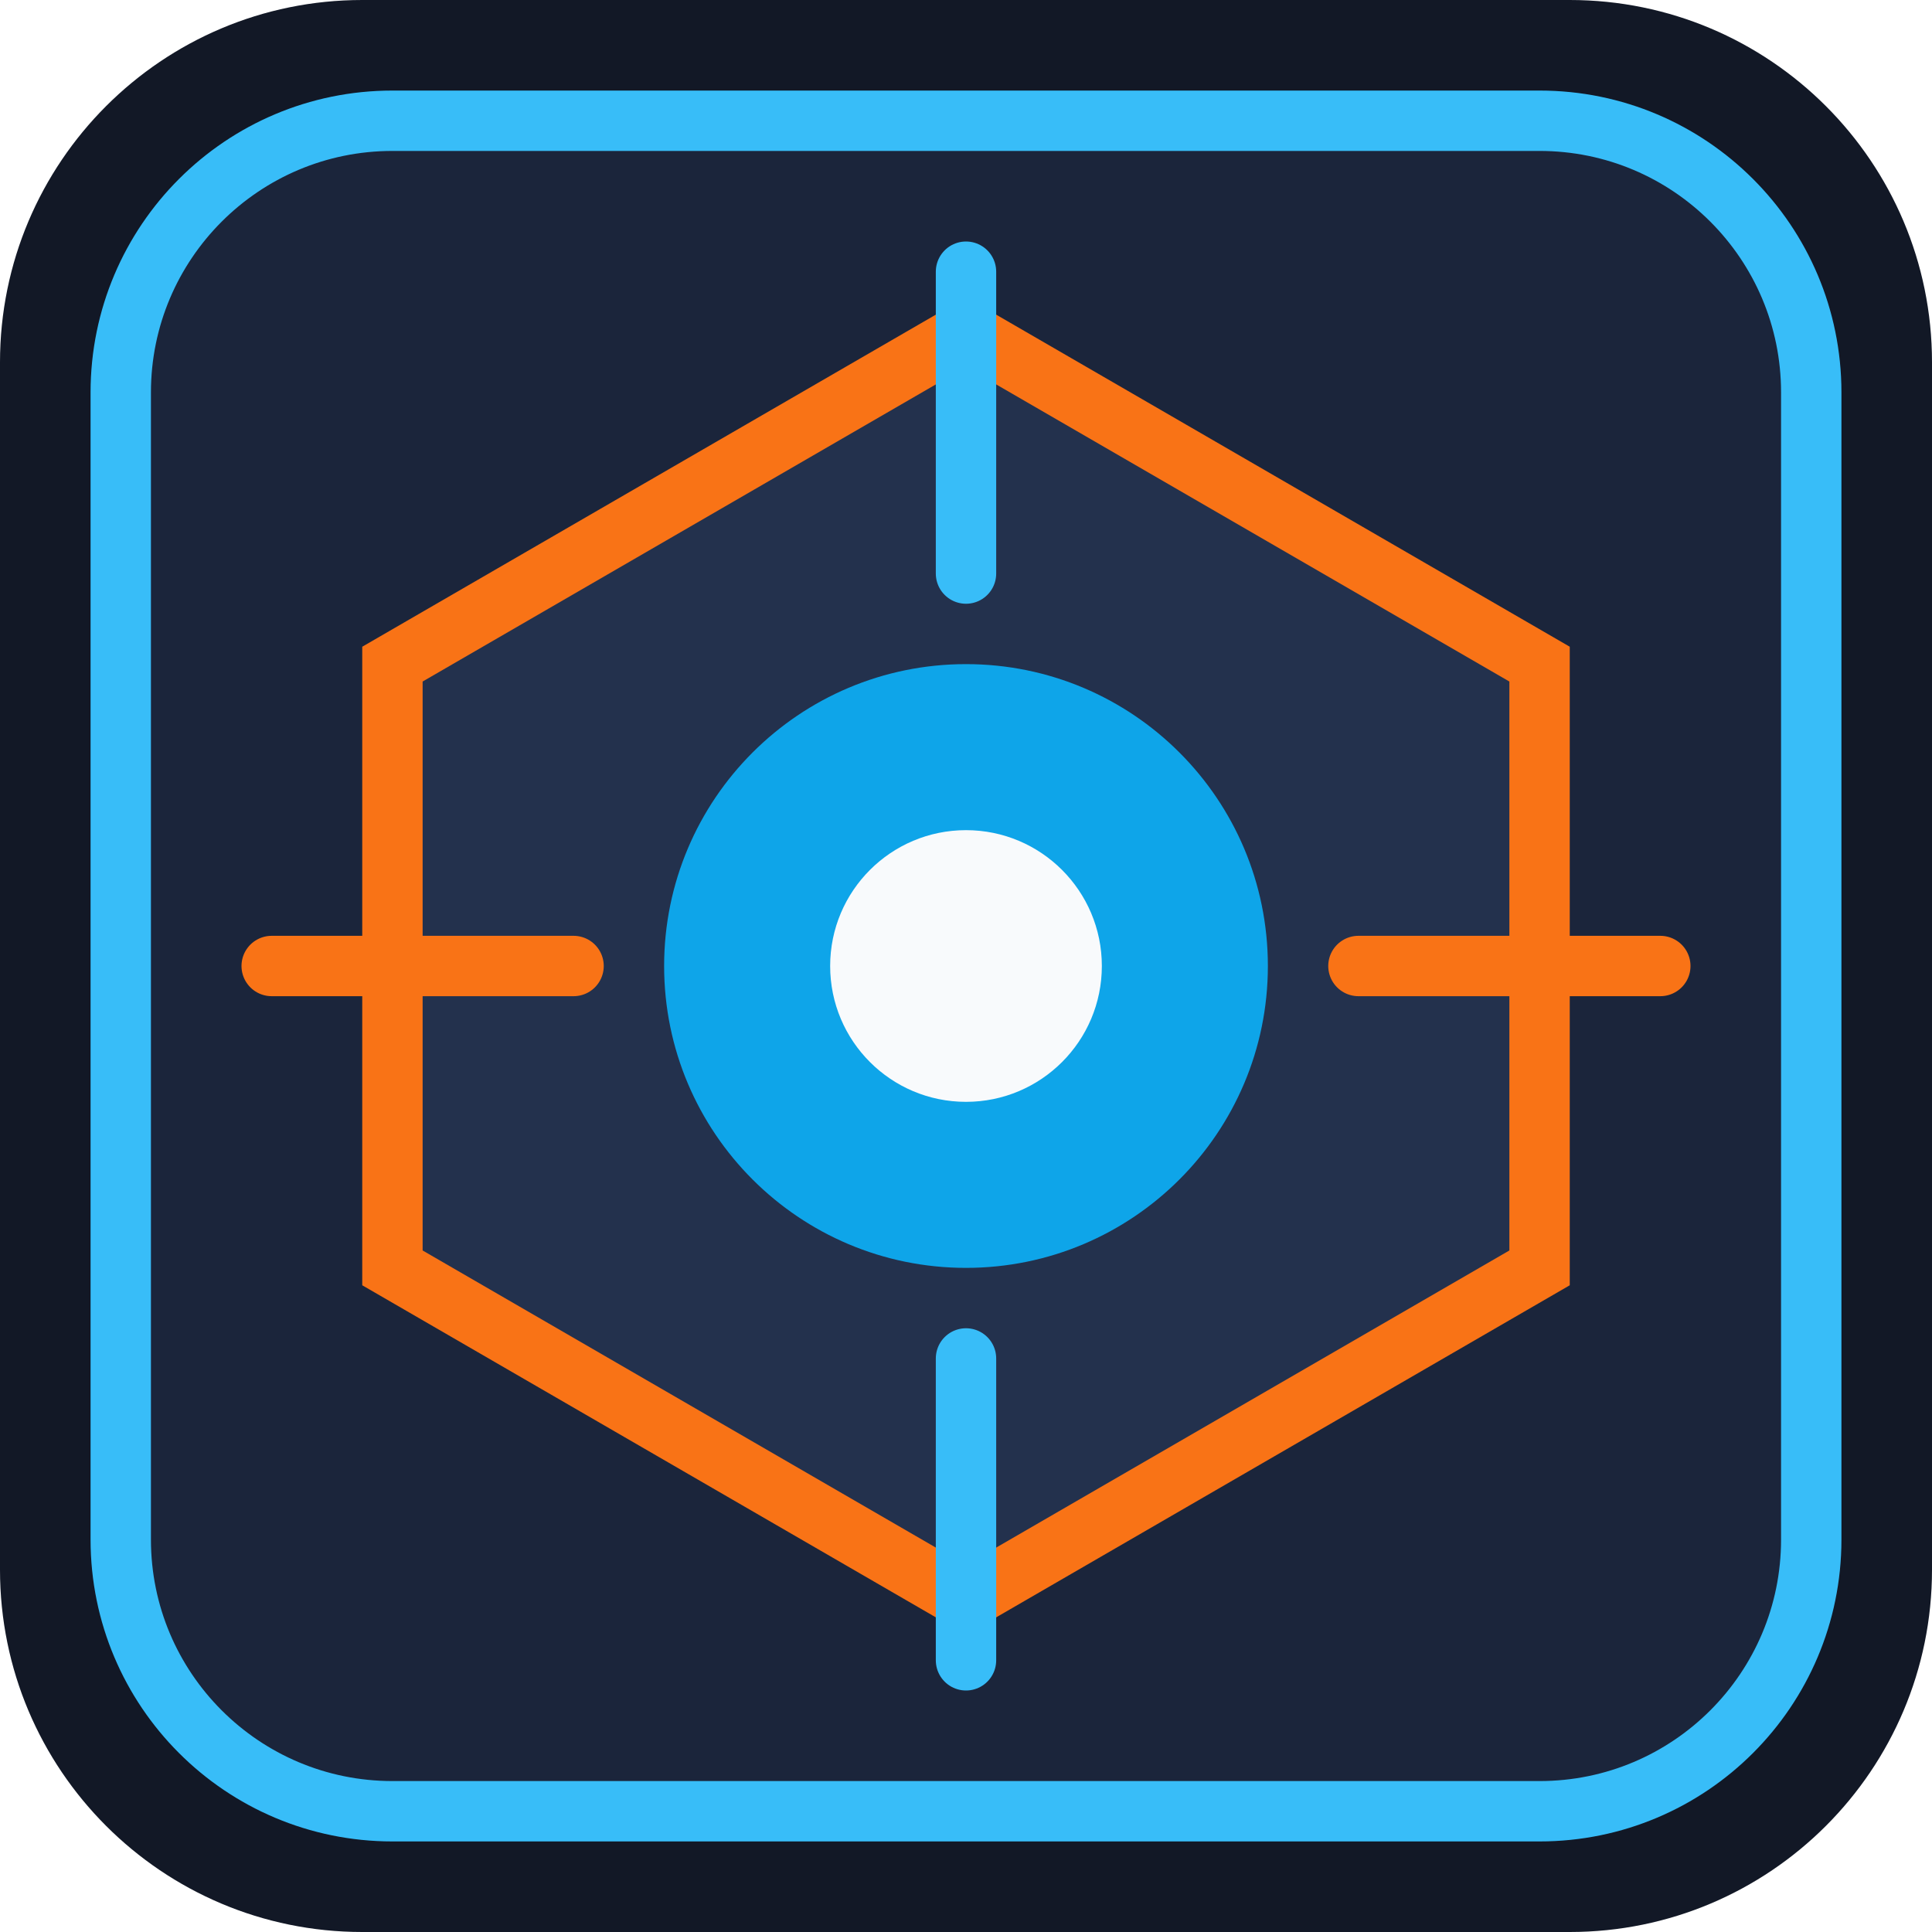
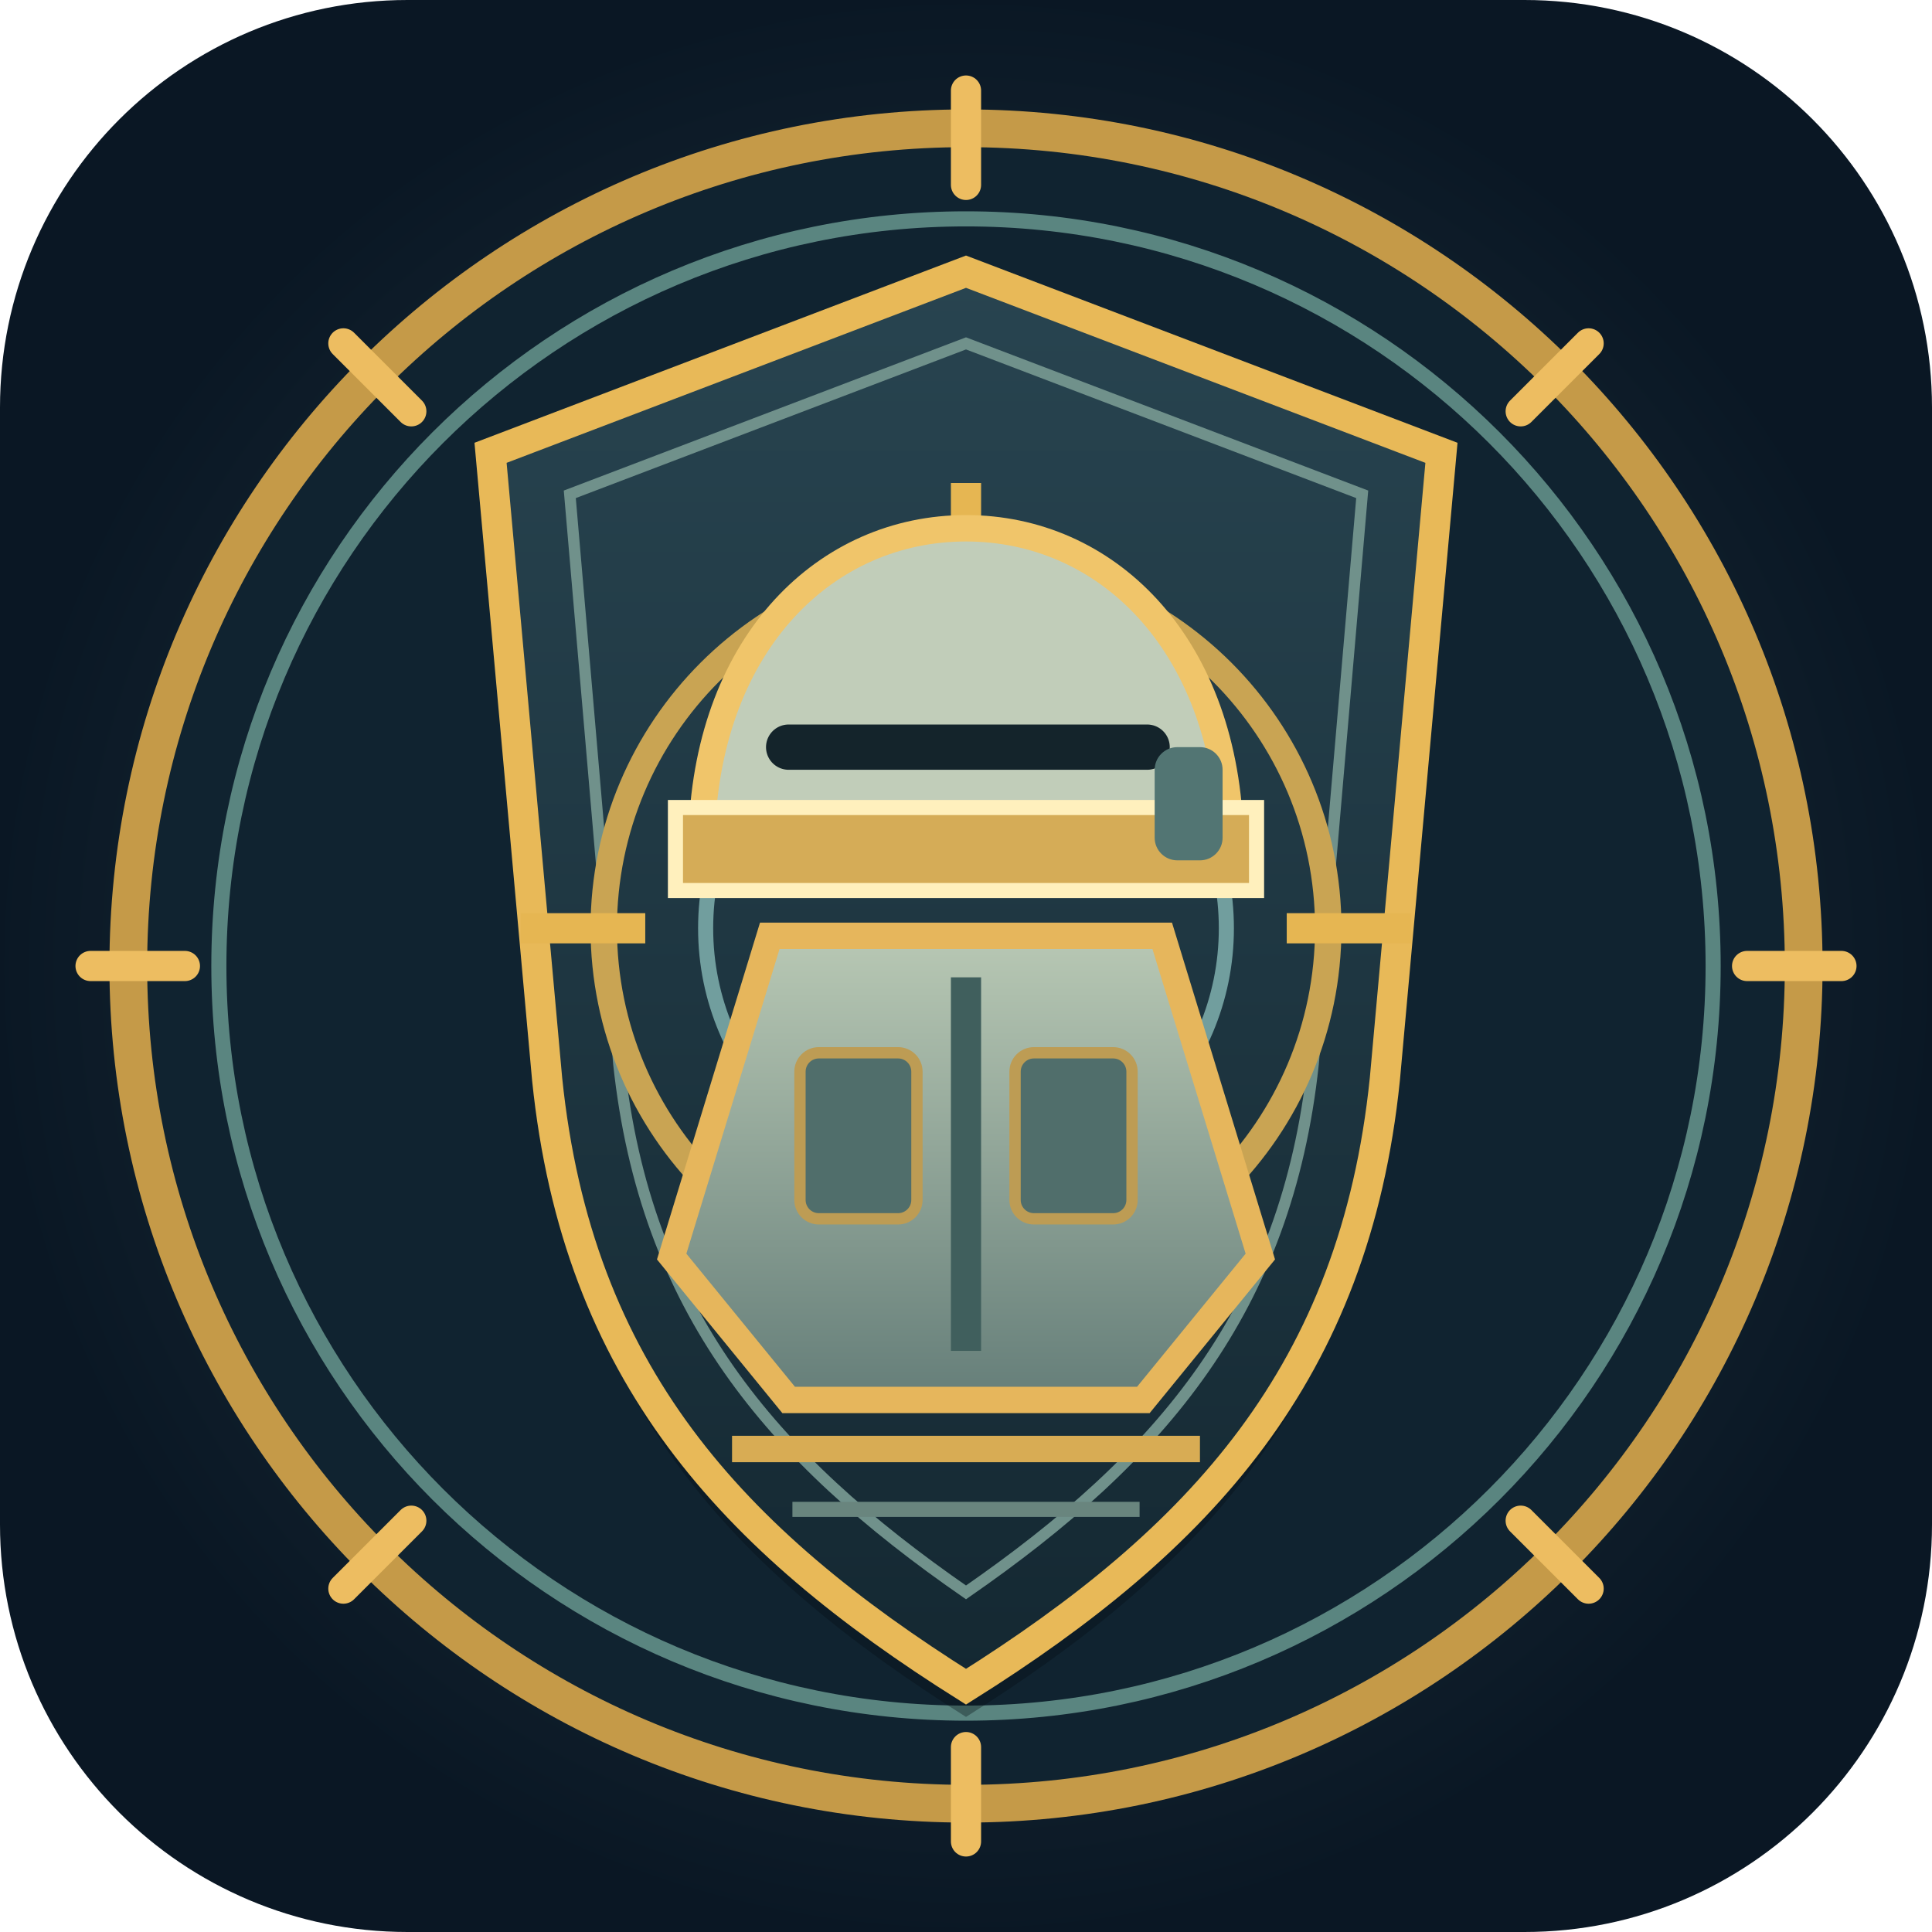
- <svg xmlns="http://www.w3.org/2000/svg" width="128" height="128" viewBox="0 0 128 128">
-   <rect width="128" height="128" rx="24" fill="#121826" />
-   <rect x="8" y="8" width="112" height="112" rx="18" fill="#1B253B" stroke="#38BDF8" stroke-width="4" />
-   <polygon points="64,22 102,44 102,84 64,106 26,84 26,44" fill="#23314D" stroke="#F97316" stroke-width="4" />
-   <circle cx="64" cy="64" r="20" fill="#0EA5E9" />
-   <circle cx="64" cy="64" r="9" fill="#F8FAFC" />
-   <line x1="64" y1="18" x2="64" y2="38" stroke="#38BDF8" stroke-width="4" stroke-linecap="round" />
-   <line x1="64" y1="90" x2="64" y2="110" stroke="#38BDF8" stroke-width="4" stroke-linecap="round" />
-   <line x1="18" y1="64" x2="38" y2="64" stroke="#F97316" stroke-width="4" stroke-linecap="round" />
-   <line x1="90" y1="64" x2="110" y2="64" stroke="#F97316" stroke-width="4" stroke-linecap="round" />
+ <svg xmlns="http://www.w3.org/2000/svg" width="512" height="512" viewBox="0 0 512 512">
+   <defs>
+     <radialGradient id="bg">
+       <stop stop-color="#263f4b" />
+       <stop offset="1" stop-color="#0a1724" />
+     </radialGradient>
+     <linearGradient id="shield" x2="0" y2="1">
+       <stop stop-color="#284450" />
+       <stop offset="1" stop-color="#142832" />
+     </linearGradient>
+     <linearGradient id="armor" x2="0" y2="1">
+       <stop stop-color="#b8c8b4" />
+       <stop offset="1" stop-color="#657e79" />
+     </linearGradient>
+   </defs>
+   <rect width="512" height="512" rx="108" fill="url(#bg)" />
+   <circle cx="256" cy="256" r="222" fill="#102330" stroke="#c59a48" stroke-width="10" />
+   <circle cx="256" cy="256" r="198" fill="none" stroke="#5a8580" stroke-width="4" />
+   <g stroke="#edbd61" stroke-width="8" stroke-linecap="round">
+     <path d="M256 24v25M256 463v25M24 256h25M463 256h25" />
+     <path d="m91 91 18 18m294 294 18 18M421 91l-18 18M109 403l-18 18" />
+   </g>
+   <path d="M256 72 382 120l-15 166c-8 78-49 122-111 161-62-39-103-83-111-161l-15-166z" fill="#020c13" opacity=".34" transform="translate(0 8)" />
+   <path d="M256 72 382 120l-15 166c-8 78-49 122-111 161-62-39-103-83-111-161l-15-166z" fill="url(#shield)" stroke="#e8b958" stroke-width="8" />
+   <path d="M256 91 361 131l-13 151c-7 65-40 104-92 140-52-36-85-75-92-140l-13-151z" fill="none" stroke="#70918b" stroke-width="3" />
+   <circle cx="256" cy="246" r="96" fill="none" stroke="#c9a453" stroke-width="7" />
+   <circle cx="256" cy="246" r="69" fill="none" stroke="#719e9e" stroke-width="4" />
+   <g stroke="#e6b652" stroke-width="8">
+     <path d="M256 128v33M256 331v33M138 246h33M341 246h33" />
+   </g>
+   <path d="M186 220c2-50 33-80 70-80s68 30 70 80" fill="#c1cdb9" stroke="#f0c56a" stroke-width="7" />
+   <path d="M179 214h154v22H179z" fill="#d5ac57" stroke="#fff0bd" stroke-width="4" />
+   <path d="M209 198h95" stroke="#14242b" stroke-width="12" stroke-linecap="round" />
+   <rect x="306" y="198" width="18" height="30" rx="6" fill="#527573" />
+   <path d="M204 248h104l26 85-31 38h-94l-31-38z" fill="url(#armor)" stroke="#e6b65c" stroke-width="7" />
+   <path d="M256 259v99" stroke="#405f5d" stroke-width="8" />
+   <g fill="#506e6b" stroke="#bd9c54" stroke-width="3">
+     <rect x="212" y="279" width="31" height="44" rx="5" />
+     <rect x="269" y="279" width="31" height="44" rx="5" />
+   </g>
+   <path d="M194 384h124" stroke="#d8ac54" stroke-width="7" />
+   <path d="M210 400h92" stroke="#69857e" stroke-width="4" />
</svg>
